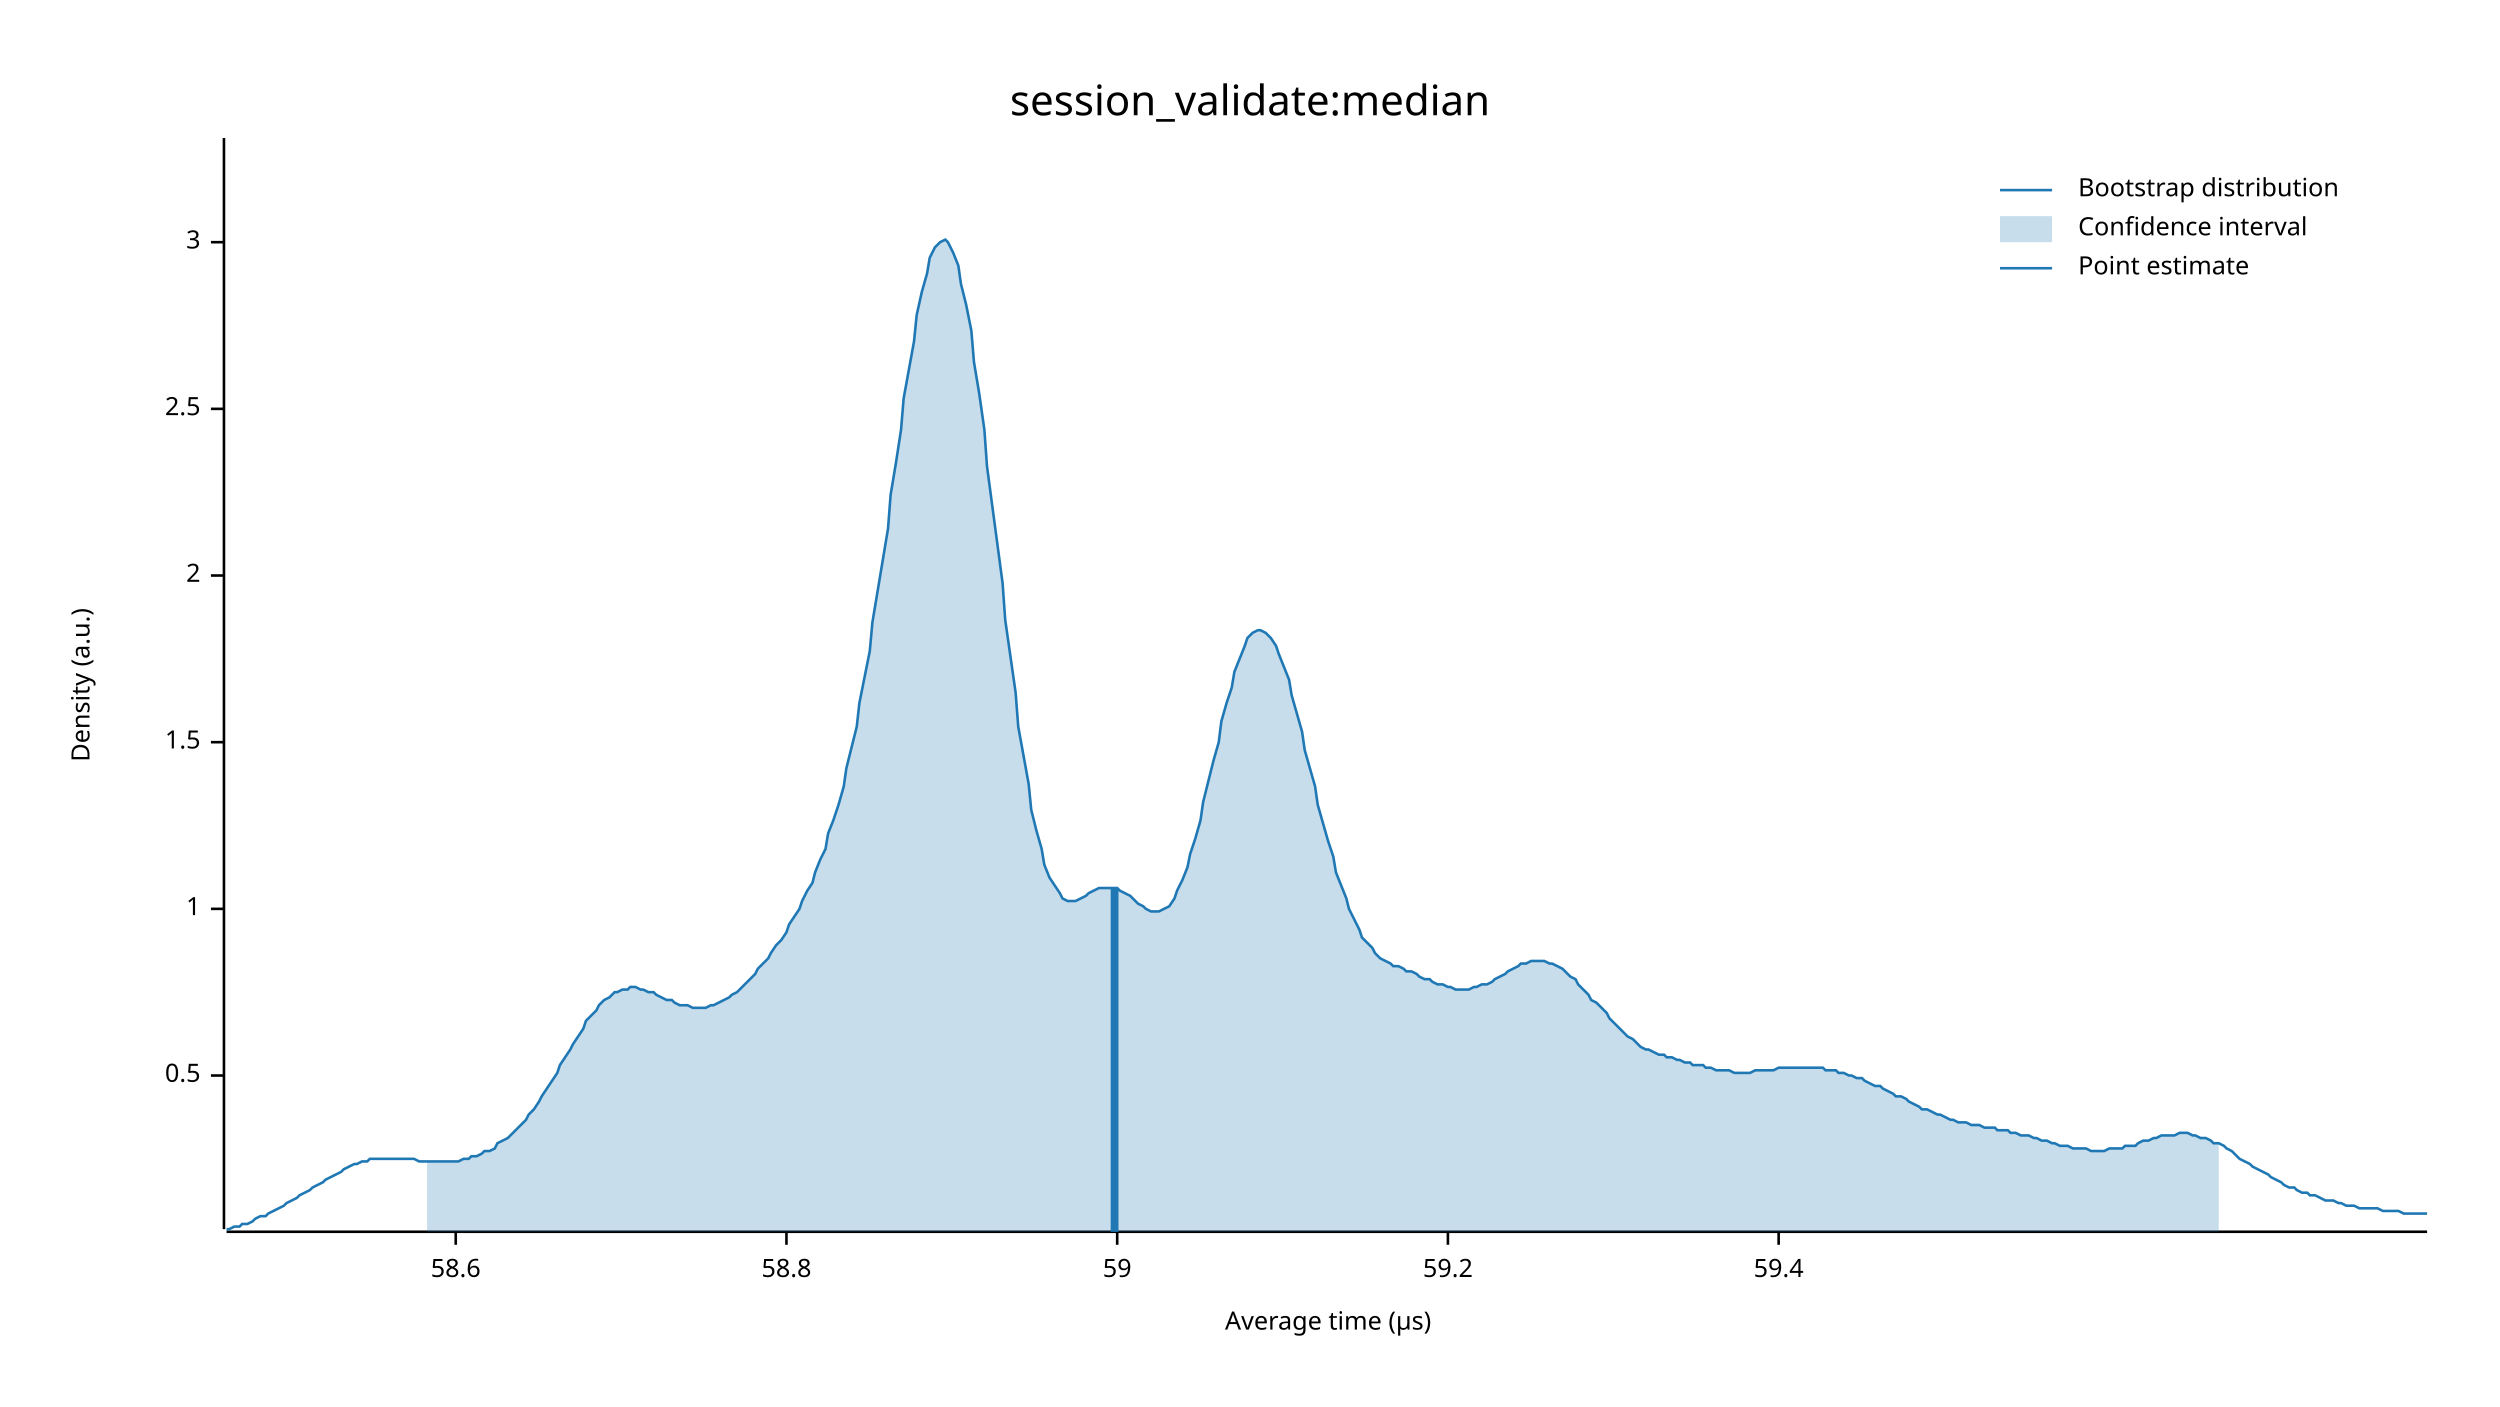
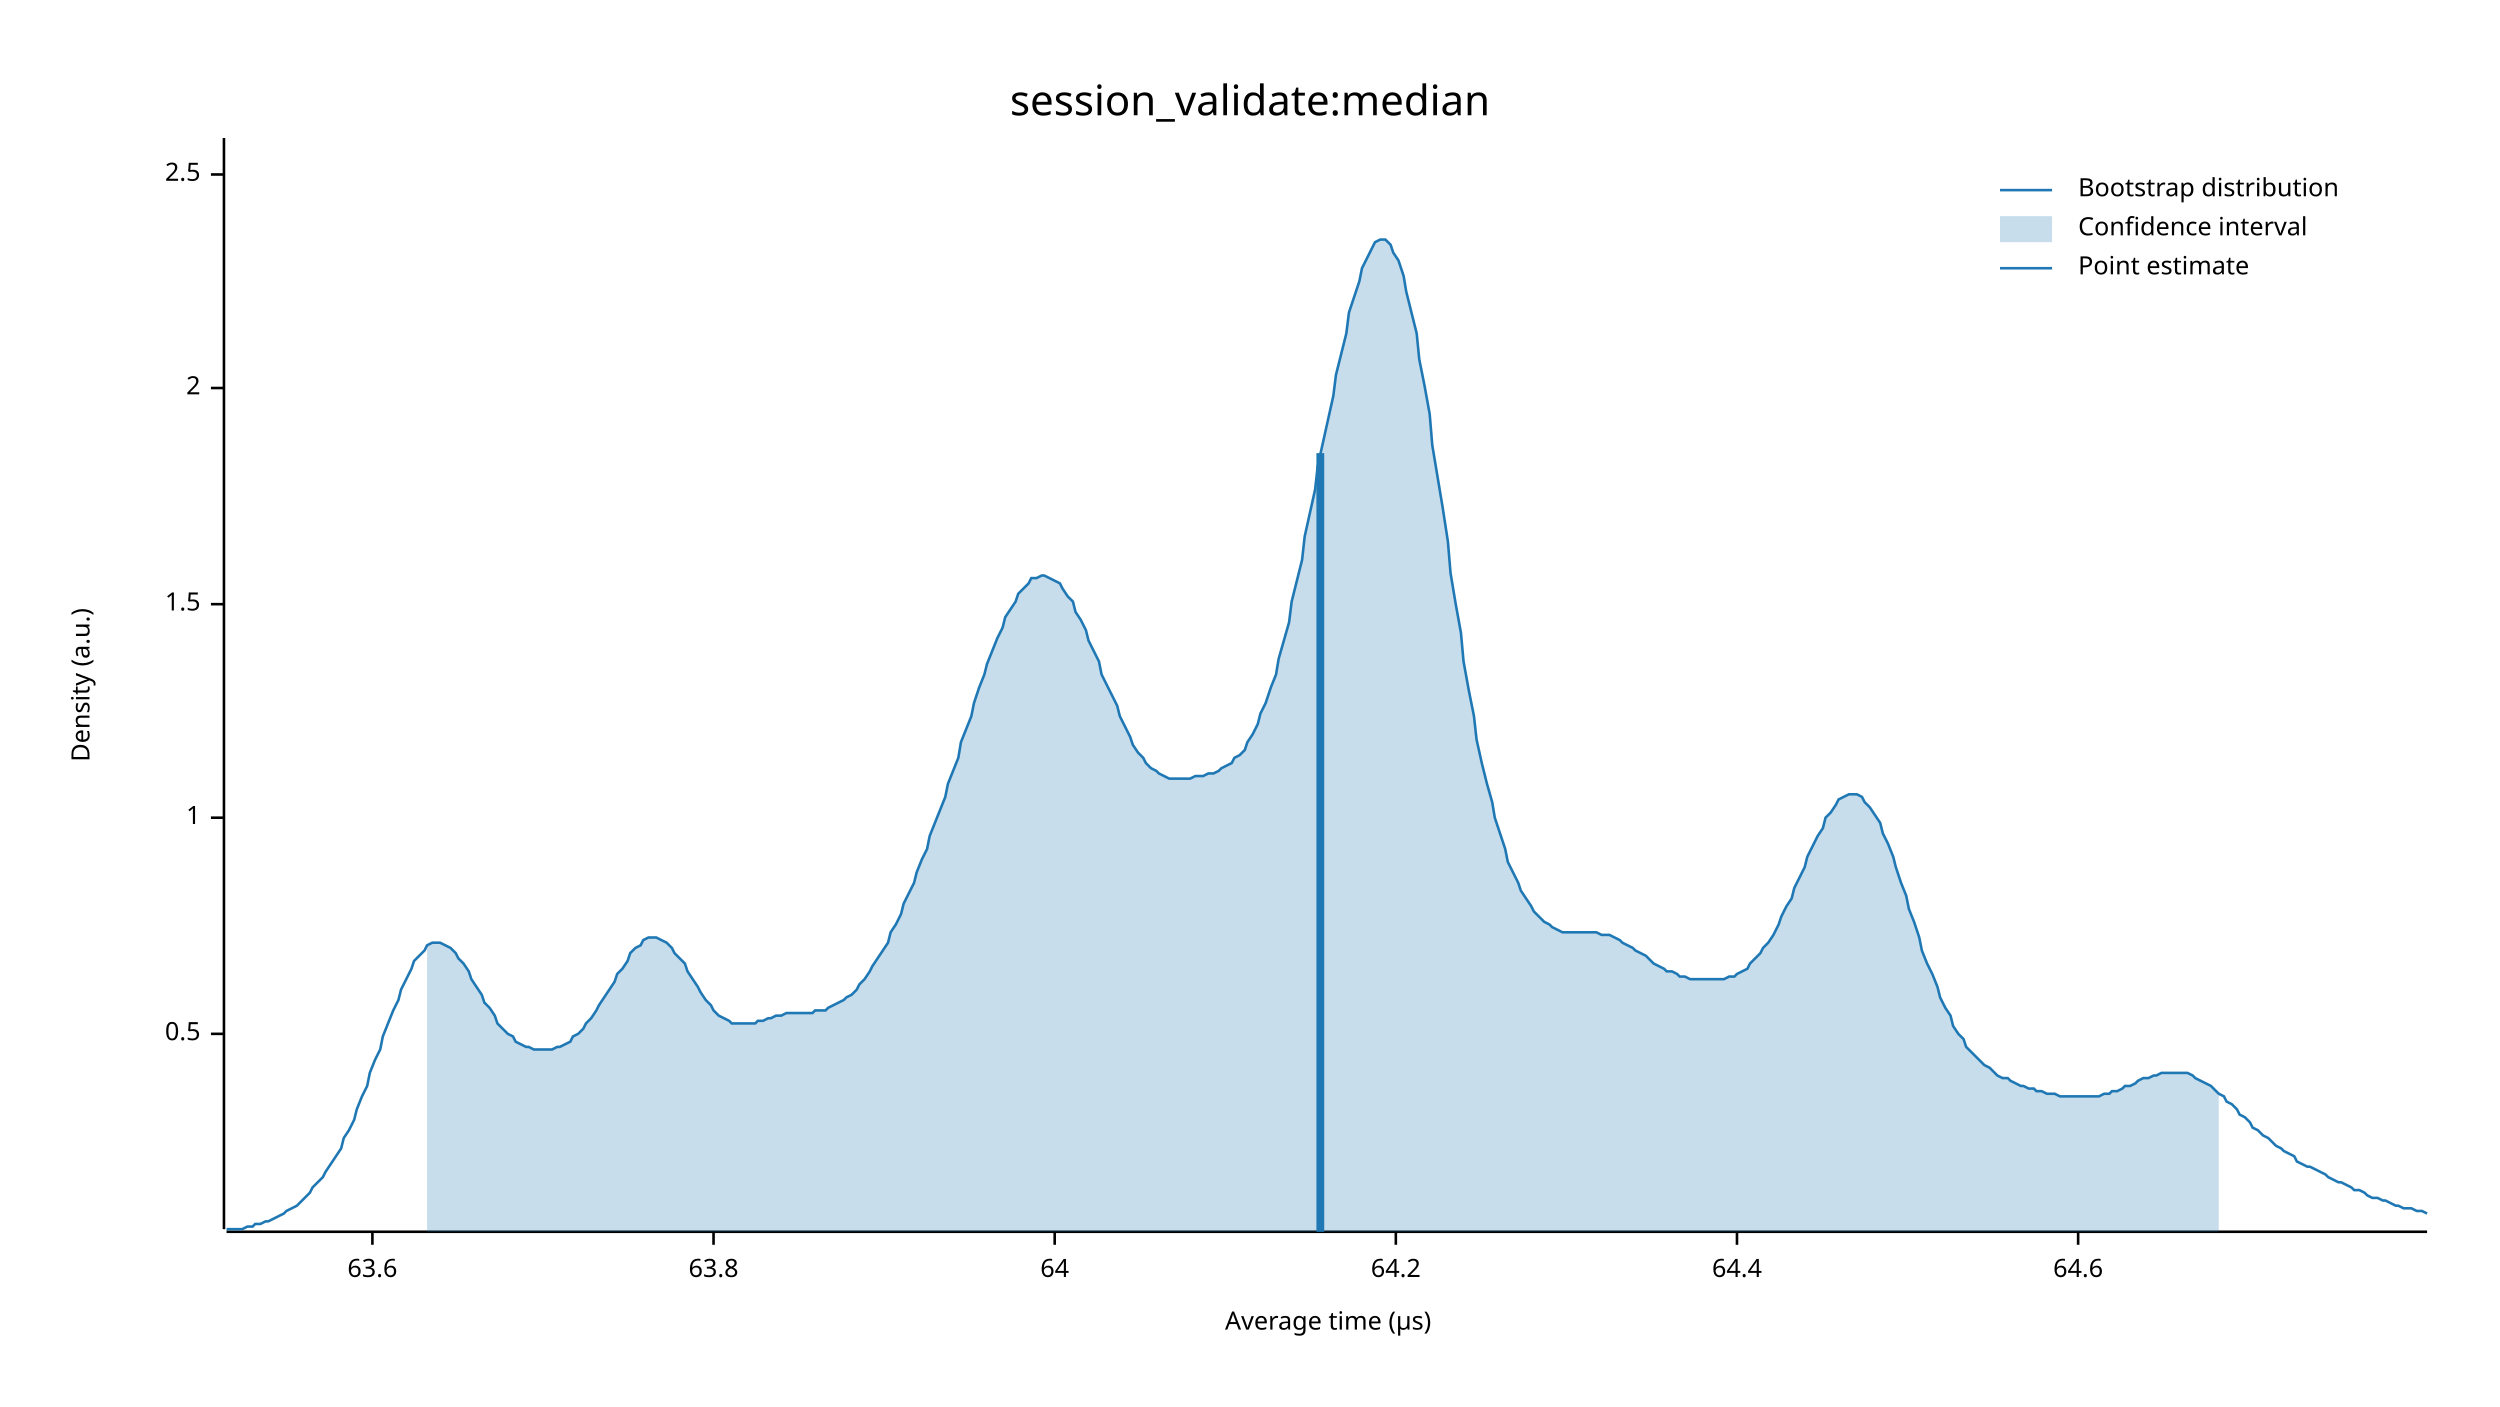
<svg xmlns="http://www.w3.org/2000/svg" width="960" height="540" viewBox="0 0 960 540">
  <text x="480" y="32" dy="0.76em" text-anchor="middle" font-family="sans-serif" font-size="16.129" opacity="1" fill="#000000">
session_validate:median
</text>
  <text x="27" y="263" dy="0.76em" text-anchor="middle" font-family="sans-serif" font-size="9.677" opacity="1" fill="#000000" transform="rotate(270, 27, 263)">
Density (a.u.)
</text>
  <text x="510" y="513" dy="-0.5ex" text-anchor="middle" font-family="sans-serif" font-size="9.677" opacity="1" fill="#000000">
Average time (µs)
</text>
  <polyline fill="none" opacity="1" stroke="#000000" stroke-width="1" points="86,53 86,472 " />
-   <text x="77" y="413" dy="0.5ex" text-anchor="end" font-family="sans-serif" font-size="9.677" opacity="1" fill="#000000">
+   <text x="77" y="397" dy="0.5ex" text-anchor="end" font-family="sans-serif" font-size="9.677" opacity="1" fill="#000000">
0.5
</text>
-   <polyline fill="none" opacity="1" stroke="#000000" stroke-width="1" points="81,413 86,413 " />
-   <text x="77" y="349" dy="0.5ex" text-anchor="end" font-family="sans-serif" font-size="9.677" opacity="1" fill="#000000">
+   <polyline fill="none" opacity="1" stroke="#000000" stroke-width="1" points="81,397 86,397 " />
+   <text x="77" y="314" dy="0.5ex" text-anchor="end" font-family="sans-serif" font-size="9.677" opacity="1" fill="#000000">
1
</text>
-   <polyline fill="none" opacity="1" stroke="#000000" stroke-width="1" points="81,349 86,349 " />
-   <text x="77" y="285" dy="0.5ex" text-anchor="end" font-family="sans-serif" font-size="9.677" opacity="1" fill="#000000">
+   <polyline fill="none" opacity="1" stroke="#000000" stroke-width="1" points="81,314 86,314 " />
+   <text x="77" y="232" dy="0.5ex" text-anchor="end" font-family="sans-serif" font-size="9.677" opacity="1" fill="#000000">
1.5
</text>
-   <polyline fill="none" opacity="1" stroke="#000000" stroke-width="1" points="81,285 86,285 " />
-   <text x="77" y="221" dy="0.5ex" text-anchor="end" font-family="sans-serif" font-size="9.677" opacity="1" fill="#000000">
+   <polyline fill="none" opacity="1" stroke="#000000" stroke-width="1" points="81,232 86,232 " />
+   <text x="77" y="149" dy="0.5ex" text-anchor="end" font-family="sans-serif" font-size="9.677" opacity="1" fill="#000000">
2
</text>
-   <polyline fill="none" opacity="1" stroke="#000000" stroke-width="1" points="81,221 86,221 " />
-   <text x="77" y="157" dy="0.5ex" text-anchor="end" font-family="sans-serif" font-size="9.677" opacity="1" fill="#000000">
+   <polyline fill="none" opacity="1" stroke="#000000" stroke-width="1" points="81,149 86,149 " />
+   <text x="77" y="67" dy="0.5ex" text-anchor="end" font-family="sans-serif" font-size="9.677" opacity="1" fill="#000000">
2.5
</text>
-   <polyline fill="none" opacity="1" stroke="#000000" stroke-width="1" points="81,157 86,157 " />
-   <text x="77" y="93" dy="0.5ex" text-anchor="end" font-family="sans-serif" font-size="9.677" opacity="1" fill="#000000">
- 3
+   <polyline fill="none" opacity="1" stroke="#000000" stroke-width="1" points="81,67 86,67 " />
+   <polyline fill="none" opacity="1" stroke="#000000" stroke-width="1" points="87,473 932,473 " />
+   <text x="143" y="483" dy="0.76em" text-anchor="middle" font-family="sans-serif" font-size="9.677" opacity="1" fill="#000000">
+ 63.6
</text>
-   <polyline fill="none" opacity="1" stroke="#000000" stroke-width="1" points="81,93 86,93 " />
-   <polyline fill="none" opacity="1" stroke="#000000" stroke-width="1" points="87,473 932,473 " />
-   <text x="175" y="483" dy="0.76em" text-anchor="middle" font-family="sans-serif" font-size="9.677" opacity="1" fill="#000000">
- 58.6
+   <polyline fill="none" opacity="1" stroke="#000000" stroke-width="1" points="143,473 143,478 " />
+   <text x="274" y="483" dy="0.76em" text-anchor="middle" font-family="sans-serif" font-size="9.677" opacity="1" fill="#000000">
+ 63.8
</text>
-   <polyline fill="none" opacity="1" stroke="#000000" stroke-width="1" points="175,473 175,478 " />
-   <text x="302" y="483" dy="0.76em" text-anchor="middle" font-family="sans-serif" font-size="9.677" opacity="1" fill="#000000">
- 58.8
+   <polyline fill="none" opacity="1" stroke="#000000" stroke-width="1" points="274,473 274,478 " />
+   <text x="405" y="483" dy="0.76em" text-anchor="middle" font-family="sans-serif" font-size="9.677" opacity="1" fill="#000000">
+ 64
</text>
-   <polyline fill="none" opacity="1" stroke="#000000" stroke-width="1" points="302,473 302,478 " />
-   <text x="429" y="483" dy="0.76em" text-anchor="middle" font-family="sans-serif" font-size="9.677" opacity="1" fill="#000000">
- 59
+   <polyline fill="none" opacity="1" stroke="#000000" stroke-width="1" points="405,473 405,478 " />
+   <text x="536" y="483" dy="0.76em" text-anchor="middle" font-family="sans-serif" font-size="9.677" opacity="1" fill="#000000">
+ 64.2
</text>
-   <polyline fill="none" opacity="1" stroke="#000000" stroke-width="1" points="429,473 429,478 " />
-   <text x="556" y="483" dy="0.76em" text-anchor="middle" font-family="sans-serif" font-size="9.677" opacity="1" fill="#000000">
- 59.2
+   <polyline fill="none" opacity="1" stroke="#000000" stroke-width="1" points="536,473 536,478 " />
+   <text x="667" y="483" dy="0.76em" text-anchor="middle" font-family="sans-serif" font-size="9.677" opacity="1" fill="#000000">
+ 64.4
</text>
-   <polyline fill="none" opacity="1" stroke="#000000" stroke-width="1" points="556,473 556,478 " />
-   <text x="683" y="483" dy="0.76em" text-anchor="middle" font-family="sans-serif" font-size="9.677" opacity="1" fill="#000000">
- 59.4
+   <polyline fill="none" opacity="1" stroke="#000000" stroke-width="1" points="667,473 667,478 " />
+   <text x="798" y="483" dy="0.76em" text-anchor="middle" font-family="sans-serif" font-size="9.677" opacity="1" fill="#000000">
+ 64.6
</text>
-   <polyline fill="none" opacity="1" stroke="#000000" stroke-width="1" points="683,473 683,478 " />
-   <polyline fill="none" opacity="1" stroke="#1F78B4" stroke-width="1" points="87,472 88,472 90,471 92,471 93,470 95,470 97,469 98,468 100,467 102,467 103,466 105,465 107,464 109,463 110,462 112,461 114,460 115,459 117,458 119,457 120,456 122,455 124,454 125,453 127,452 129,451 131,450 132,449 134,448 136,447 137,447 139,446 141,446 142,445 144,445 146,445 147,445 149,445 151,445 153,445 154,445 156,445 158,445 159,445 161,446 163,446 164,446 166,446 168,446 169,446 171,446 173,446 175,446 176,446 178,445 180,445 181,444 183,444 185,443 186,442 188,442 190,441 191,439 193,438 195,437 197,435 198,434 200,432 202,430 203,428 205,426 207,423 208,421 210,418 212,415 214,412 215,409 217,406 219,403 220,401 222,398 224,395 225,392 227,390 229,388 230,386 232,384 234,383 236,381 237,381 239,380 241,380 242,379 244,379 246,380 247,380 249,381 251,381 252,382 254,383 256,384 258,384 259,385 261,386 263,386 264,386 266,387 268,387 269,387 271,387 273,386 274,386 276,385 278,384 280,383 281,382 283,381 285,379 286,378 288,376 290,374 291,372 293,370 295,368 296,366 298,363 300,361 302,358 303,355 305,352 307,349 308,346 310,342 312,339 313,335 315,330 317,326 318,320 320,315 322,309 324,302 325,295 327,287 329,279 330,270 332,260 334,250 335,239 337,227 339,215 341,203 342,190 344,178 346,165 347,153 349,142 351,131 352,121 354,112 356,105 357,99 359,95 361,93 363,92 364,93 366,97 368,102 369,109 371,117 373,127 374,139 376,151 378,165 379,179 381,194 383,209 385,224 386,238 388,252 390,266 391,279 393,290 395,301 396,311 398,319 400,326 401,332 403,337 405,340 407,343 408,345 410,346 412,346 413,346 415,345 417,344 418,343 420,342 422,341 423,341 425,341 427,341 429,341 430,342 432,343 434,344 435,345 437,347 439,348 440,349 442,350 444,350 445,350 447,349 449,348 451,345 452,342 454,338 456,333 457,328 459,322 461,315 462,308 464,300 466,292 468,285 469,277 471,270 473,264 474,258 476,253 478,248 479,245 481,243 483,242 484,242 486,243 488,245 490,248 491,251 493,256 495,261 496,267 498,274 500,281 501,288 503,295 505,302 506,309 508,316 510,323 512,329 513,335 515,340 517,345 518,349 520,353 522,357 523,360 525,362 527,364 528,366 530,368 532,369 534,370 535,371 537,371 539,372 540,373 542,373 544,374 545,375 547,376 549,376 550,377 552,378 554,378 556,379 557,379 559,380 561,380 562,380 564,380 566,379 567,379 569,378 571,378 573,377 574,376 576,375 578,374 579,373 581,372 583,371 584,370 586,370 588,369 589,369 591,369 593,369 595,370 596,370 598,371 600,372 601,373 603,375 605,376 606,378 608,380 610,382 611,384 613,385 615,387 617,389 618,391 620,393 622,395 623,396 625,398 627,399 628,400 630,402 632,403 633,403 635,404 637,405 639,405 640,406 642,406 644,407 645,407 647,408 649,408 650,409 652,409 654,409 655,410 657,410 659,411 661,411 662,411 664,411 666,412 667,412 669,412 671,412 672,412 674,411 676,411 677,411 679,411 681,411 683,410 684,410 686,410 688,410 689,410 691,410 693,410 694,410 696,410 698,410 700,410 701,411 703,411 705,411 706,412 708,412 710,413 711,413 713,414 715,414 716,415 718,416 720,417 722,417 723,418 725,419 727,420 728,421 730,421 732,422 733,423 735,424 737,425 738,426 740,426 742,427 744,428 745,428 747,429 749,430 750,430 752,431 754,431 755,431 757,432 759,432 760,432 762,433 764,433 766,433 767,434 769,434 771,434 772,435 774,435 776,436 777,436 779,436 781,437 782,437 784,438 786,438 788,439 789,439 791,440 793,440 794,440 796,441 798,441 799,441 801,441 803,442 804,442 806,442 808,442 810,441 811,441 813,441 815,441 816,440 818,440 820,440 821,439 823,438 825,438 827,437 828,437 830,436 832,436 833,436 835,436 837,435 838,435 840,435 842,436 843,436 845,437 847,437 849,438 850,439 852,439 854,440 855,441 857,442 859,444 860,445 862,446 864,447 865,448 867,449 869,450 871,451 872,452 874,453 876,454 877,455 879,456 881,456 882,457 884,458 886,458 887,459 889,459 891,460 893,461 894,461 896,461 898,462 899,462 901,463 903,463 904,463 906,464 908,464 909,464 911,464 913,464 915,465 916,465 918,465 920,465 921,465 923,466 925,466 926,466 928,466 930,466 932,466 " />
-   <polygon opacity="0.25" fill="#1F78B4" points="164,446 166,446 168,446 169,446 171,446 173,446 175,446 176,446 178,445 180,445 181,444 183,444 185,443 186,442 188,442 190,441 191,439 193,438 195,437 197,435 198,434 200,432 202,430 203,428 205,426 207,423 208,421 210,418 212,415 214,412 215,409 217,406 219,403 220,401 222,398 224,395 225,392 227,390 229,388 230,386 232,384 234,383 236,381 237,381 239,380 241,380 242,379 244,379 246,380 247,380 249,381 251,381 252,382 254,383 256,384 258,384 259,385 261,386 263,386 264,386 266,387 268,387 269,387 271,387 273,386 274,386 276,385 278,384 280,383 281,382 283,381 285,379 286,378 288,376 290,374 291,372 293,370 295,368 296,366 298,363 300,361 302,358 303,355 305,352 307,349 308,346 310,342 312,339 313,335 315,330 317,326 318,320 320,315 322,309 324,302 325,295 327,287 329,279 330,270 332,260 334,250 335,239 337,227 339,215 341,203 342,190 344,178 346,165 347,153 349,142 351,131 352,121 354,112 356,105 357,99 359,95 361,93 363,92 364,93 366,97 368,102 369,109 371,117 373,127 374,139 376,151 378,165 379,179 381,194 383,209 385,224 386,238 388,252 390,266 391,279 393,290 395,301 396,311 398,319 400,326 401,332 403,337 405,340 407,343 408,345 410,346 412,346 413,346 415,345 417,344 418,343 420,342 422,341 423,341 425,341 427,341 429,341 430,342 432,343 434,344 435,345 437,347 439,348 440,349 442,350 444,350 445,350 447,349 449,348 451,345 452,342 454,338 456,333 457,328 459,322 461,315 462,308 464,300 466,292 468,285 469,277 471,270 473,264 474,258 476,253 478,248 479,245 481,243 483,242 484,242 486,243 488,245 490,248 491,251 493,256 495,261 496,267 498,274 500,281 501,288 503,295 505,302 506,309 508,316 510,323 512,329 513,335 515,340 517,345 518,349 520,353 522,357 523,360 525,362 527,364 528,366 530,368 532,369 534,370 535,371 537,371 539,372 540,373 542,373 544,374 545,375 547,376 549,376 550,377 552,378 554,378 556,379 557,379 559,380 561,380 562,380 564,380 566,379 567,379 569,378 571,378 573,377 574,376 576,375 578,374 579,373 581,372 583,371 584,370 586,370 588,369 589,369 591,369 593,369 595,370 596,370 598,371 600,372 601,373 603,375 605,376 606,378 608,380 610,382 611,384 613,385 615,387 617,389 618,391 620,393 622,395 623,396 625,398 627,399 628,400 630,402 632,403 633,403 635,404 637,405 639,405 640,406 642,406 644,407 645,407 647,408 649,408 650,409 652,409 654,409 655,410 657,410 659,411 661,411 662,411 664,411 666,412 667,412 669,412 671,412 672,412 674,411 676,411 677,411 679,411 681,411 683,410 684,410 686,410 688,410 689,410 691,410 693,410 694,410 696,410 698,410 700,410 701,411 703,411 705,411 706,412 708,412 710,413 711,413 713,414 715,414 716,415 718,416 720,417 722,417 723,418 725,419 727,420 728,421 730,421 732,422 733,423 735,424 737,425 738,426 740,426 742,427 744,428 745,428 747,429 749,430 750,430 752,431 754,431 755,431 757,432 759,432 760,432 762,433 764,433 766,433 767,434 769,434 771,434 772,435 774,435 776,436 777,436 779,436 781,437 782,437 784,438 786,438 788,439 789,439 791,440 793,440 794,440 796,441 798,441 799,441 801,441 803,442 804,442 806,442 808,442 810,441 811,441 813,441 815,441 816,440 818,440 820,440 821,439 823,438 825,438 827,437 828,437 830,436 832,436 833,436 835,436 837,435 838,435 840,435 842,436 843,436 845,437 847,437 849,438 850,439 852,439 852,473 164,473 " />
-   <polyline fill="none" opacity="1" stroke="#1F78B4" stroke-width="3" points="428,473 428,341 " />
+   <polyline fill="none" opacity="1" stroke="#000000" stroke-width="1" points="798,473 798,478 " />
+   <polyline fill="none" opacity="1" stroke="#1F78B4" stroke-width="1" points="87,472 88,472 90,472 92,472 93,472 95,471 97,471 98,470 100,470 102,469 103,469 105,468 107,467 109,466 110,465 112,464 114,463 115,462 117,460 119,458 120,456 122,454 124,452 125,450 127,447 129,444 131,441 132,437 134,434 136,430 137,426 139,421 141,417 142,412 144,407 146,403 147,398 149,393 151,388 153,384 154,380 156,376 158,372 159,369 161,367 163,365 164,363 166,362 168,362 169,362 171,363 173,364 175,366 176,368 178,370 180,373 181,376 183,379 185,382 186,385 188,387 190,390 191,393 193,395 195,397 197,398 198,400 200,401 202,402 203,402 205,403 207,403 208,403 210,403 212,403 214,402 215,402 217,401 219,400 220,398 222,397 224,395 225,393 227,391 229,388 230,386 232,383 234,380 236,377 237,374 239,372 241,369 242,366 244,364 246,363 247,361 249,360 251,360 252,360 254,361 256,362 258,364 259,366 261,368 263,370 264,373 266,376 268,379 269,381 271,384 273,386 274,388 276,390 278,391 280,392 281,393 283,393 285,393 286,393 288,393 290,393 291,392 293,392 295,391 296,391 298,390 300,390 302,389 303,389 305,389 307,389 308,389 310,389 312,389 313,388 315,388 317,388 318,387 320,386 322,385 324,384 325,383 327,382 329,380 330,378 332,376 334,373 335,371 337,368 339,365 341,362 342,358 344,355 346,351 347,347 349,343 351,339 352,335 354,330 356,326 357,321 359,316 361,311 363,306 364,301 366,296 368,291 369,285 371,280 373,275 374,270 376,264 378,259 379,255 381,250 383,245 385,241 386,237 388,234 390,231 391,228 393,226 395,224 396,222 398,222 400,221 401,221 403,222 405,223 407,224 408,226 410,229 412,231 413,235 415,238 417,242 418,246 420,250 422,254 423,259 425,263 427,267 429,271 430,275 432,279 434,283 435,286 437,289 439,291 440,293 442,295 444,296 445,297 447,298 449,299 451,299 452,299 454,299 456,299 457,299 459,298 461,298 462,298 464,297 466,297 468,296 469,295 471,294 473,293 474,291 476,290 478,288 479,285 481,282 483,278 484,274 486,270 488,264 490,259 491,253 493,246 495,239 496,231 498,223 500,215 501,206 503,197 505,188 506,179 508,170 510,161 512,152 513,144 515,136 517,128 518,120 520,114 522,108 523,103 525,99 527,95 528,93 530,92 532,92 534,94 535,97 537,100 539,106 540,112 542,120 544,128 545,138 547,148 549,159 550,171 552,183 554,195 556,208 557,220 559,232 561,243 562,254 564,265 566,275 567,284 569,293 571,301 573,308 574,314 576,320 578,326 579,331 581,335 583,339 584,342 586,345 588,348 589,350 591,352 593,354 595,355 596,356 598,357 600,358 601,358 603,358 605,358 606,358 608,358 610,358 611,358 613,358 615,359 617,359 618,359 620,360 622,361 623,362 625,363 627,364 628,365 630,366 632,367 633,368 635,370 637,371 639,372 640,373 642,373 644,374 645,375 647,375 649,376 650,376 652,376 654,376 655,376 657,376 659,376 661,376 662,376 664,375 666,375 667,374 669,373 671,372 672,370 674,368 676,366 677,364 679,362 681,359 683,355 684,352 686,348 688,345 689,341 691,337 693,333 694,329 696,325 698,321 700,318 701,314 703,312 705,309 706,307 708,306 710,305 711,305 713,305 715,306 716,308 718,310 720,313 722,316 723,320 725,324 727,329 728,333 730,339 732,344 733,349 735,354 737,360 738,365 740,370 742,374 744,379 745,383 747,387 749,390 750,394 752,397 754,399 755,402 757,404 759,406 760,407 762,409 764,410 766,412 767,413 769,414 771,414 772,415 774,416 776,417 777,417 779,418 781,418 782,419 784,419 786,420 788,420 789,420 791,421 793,421 794,421 796,421 798,421 799,421 801,421 803,421 804,421 806,421 808,420 810,420 811,419 813,419 815,418 816,417 818,417 820,416 821,415 823,414 825,414 827,413 828,413 830,412 832,412 833,412 835,412 837,412 838,412 840,412 842,413 843,414 845,415 847,416 849,417 850,418 852,420 854,421 855,423 857,424 859,426 860,428 862,429 864,431 865,433 867,434 869,436 871,437 872,438 874,440 876,441 877,442 879,443 881,444 882,446 884,447 886,448 887,448 889,449 891,450 893,451 894,452 896,453 898,454 899,454 901,455 903,456 904,457 906,457 908,458 909,459 911,460 913,460 915,461 916,461 918,462 920,463 921,463 923,464 925,464 926,464 928,465 930,465 932,466 " />
+   <polygon opacity="0.25" fill="#1F78B4" points="164,363 166,362 168,362 169,362 171,363 173,364 175,366 176,368 178,370 180,373 181,376 183,379 185,382 186,385 188,387 190,390 191,393 193,395 195,397 197,398 198,400 200,401 202,402 203,402 205,403 207,403 208,403 210,403 212,403 214,402 215,402 217,401 219,400 220,398 222,397 224,395 225,393 227,391 229,388 230,386 232,383 234,380 236,377 237,374 239,372 241,369 242,366 244,364 246,363 247,361 249,360 251,360 252,360 254,361 256,362 258,364 259,366 261,368 263,370 264,373 266,376 268,379 269,381 271,384 273,386 274,388 276,390 278,391 280,392 281,393 283,393 285,393 286,393 288,393 290,393 291,392 293,392 295,391 296,391 298,390 300,390 302,389 303,389 305,389 307,389 308,389 310,389 312,389 313,388 315,388 317,388 318,387 320,386 322,385 324,384 325,383 327,382 329,380 330,378 332,376 334,373 335,371 337,368 339,365 341,362 342,358 344,355 346,351 347,347 349,343 351,339 352,335 354,330 356,326 357,321 359,316 361,311 363,306 364,301 366,296 368,291 369,285 371,280 373,275 374,270 376,264 378,259 379,255 381,250 383,245 385,241 386,237 388,234 390,231 391,228 393,226 395,224 396,222 398,222 400,221 401,221 403,222 405,223 407,224 408,226 410,229 412,231 413,235 415,238 417,242 418,246 420,250 422,254 423,259 425,263 427,267 429,271 430,275 432,279 434,283 435,286 437,289 439,291 440,293 442,295 444,296 445,297 447,298 449,299 451,299 452,299 454,299 456,299 457,299 459,298 461,298 462,298 464,297 466,297 468,296 469,295 471,294 473,293 474,291 476,290 478,288 479,285 481,282 483,278 484,274 486,270 488,264 490,259 491,253 493,246 495,239 496,231 498,223 500,215 501,206 503,197 505,188 506,179 508,170 510,161 512,152 513,144 515,136 517,128 518,120 520,114 522,108 523,103 525,99 527,95 528,93 530,92 532,92 534,94 535,97 537,100 539,106 540,112 542,120 544,128 545,138 547,148 549,159 550,171 552,183 554,195 556,208 557,220 559,232 561,243 562,254 564,265 566,275 567,284 569,293 571,301 573,308 574,314 576,320 578,326 579,331 581,335 583,339 584,342 586,345 588,348 589,350 591,352 593,354 595,355 596,356 598,357 600,358 601,358 603,358 605,358 606,358 608,358 610,358 611,358 613,358 615,359 617,359 618,359 620,360 622,361 623,362 625,363 627,364 628,365 630,366 632,367 633,368 635,370 637,371 639,372 640,373 642,373 644,374 645,375 647,375 649,376 650,376 652,376 654,376 655,376 657,376 659,376 661,376 662,376 664,375 666,375 667,374 669,373 671,372 672,370 674,368 676,366 677,364 679,362 681,359 683,355 684,352 686,348 688,345 689,341 691,337 693,333 694,329 696,325 698,321 700,318 701,314 703,312 705,309 706,307 708,306 710,305 711,305 713,305 715,306 716,308 718,310 720,313 722,316 723,320 725,324 727,329 728,333 730,339 732,344 733,349 735,354 737,360 738,365 740,370 742,374 744,379 745,383 747,387 749,390 750,394 752,397 754,399 755,402 757,404 759,406 760,407 762,409 764,410 766,412 767,413 769,414 771,414 772,415 774,416 776,417 777,417 779,418 781,418 782,419 784,419 786,420 788,420 789,420 791,421 793,421 794,421 796,421 798,421 799,421 801,421 803,421 804,421 806,421 808,420 810,420 811,419 813,419 815,418 816,417 818,417 820,416 821,415 823,414 825,414 827,413 828,413 830,412 832,412 833,412 835,412 837,412 838,412 840,412 842,413 843,414 845,415 847,416 849,417 850,418 852,420 852,473 164,473 " />
+   <polyline fill="none" opacity="1" stroke="#1F78B4" stroke-width="3" points="507,473 507,174 " />
  <text x="798" y="68" dy="0.76em" text-anchor="start" font-family="sans-serif" font-size="9.677" opacity="1" fill="#000000">
Bootstrap distribution
</text>
  <text x="798" y="83" dy="0.76em" text-anchor="start" font-family="sans-serif" font-size="9.677" opacity="1" fill="#000000">
Confidence interval
</text>
  <text x="798" y="98" dy="0.76em" text-anchor="start" font-family="sans-serif" font-size="9.677" opacity="1" fill="#000000">
Point estimate
</text>
  <polyline fill="none" opacity="1" stroke="#1F78B4" stroke-width="1" points="768,73 788,73 " />
  <rect x="768" y="83" width="20" height="10" opacity="0.25" fill="#1F78B4" stroke="none" />
  <polyline fill="none" opacity="1" stroke="#1F78B4" stroke-width="1" points="768,103 788,103 " />
</svg>
